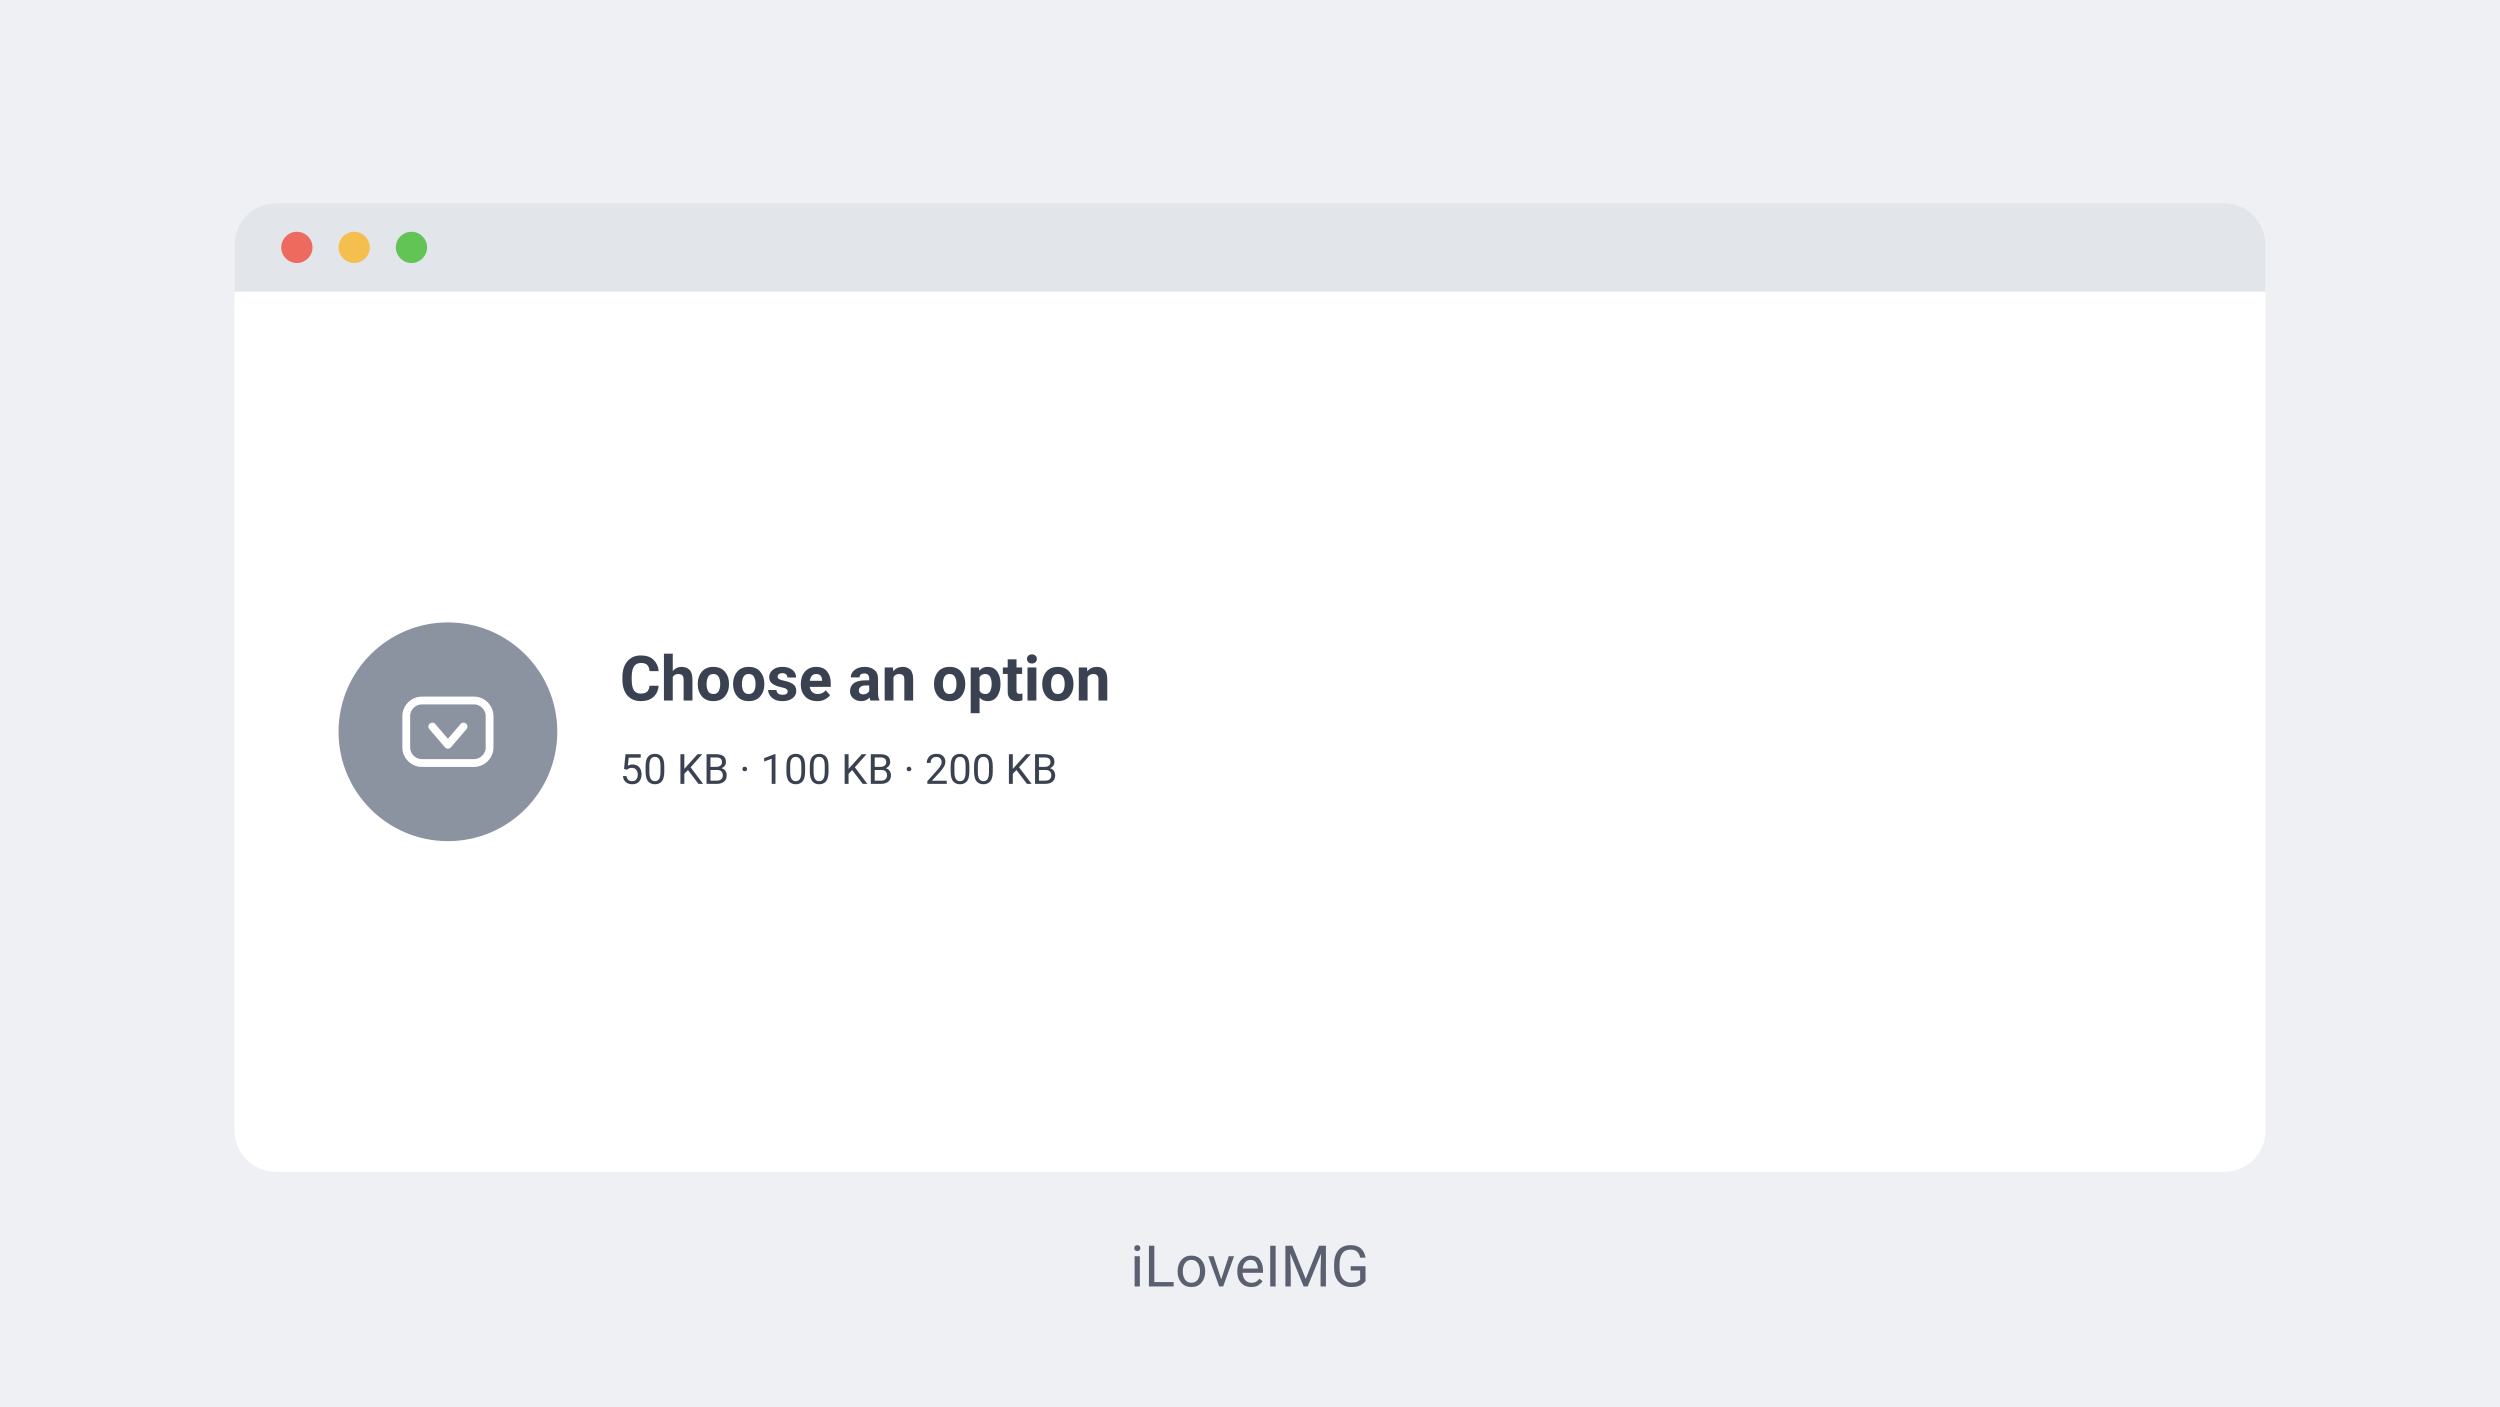
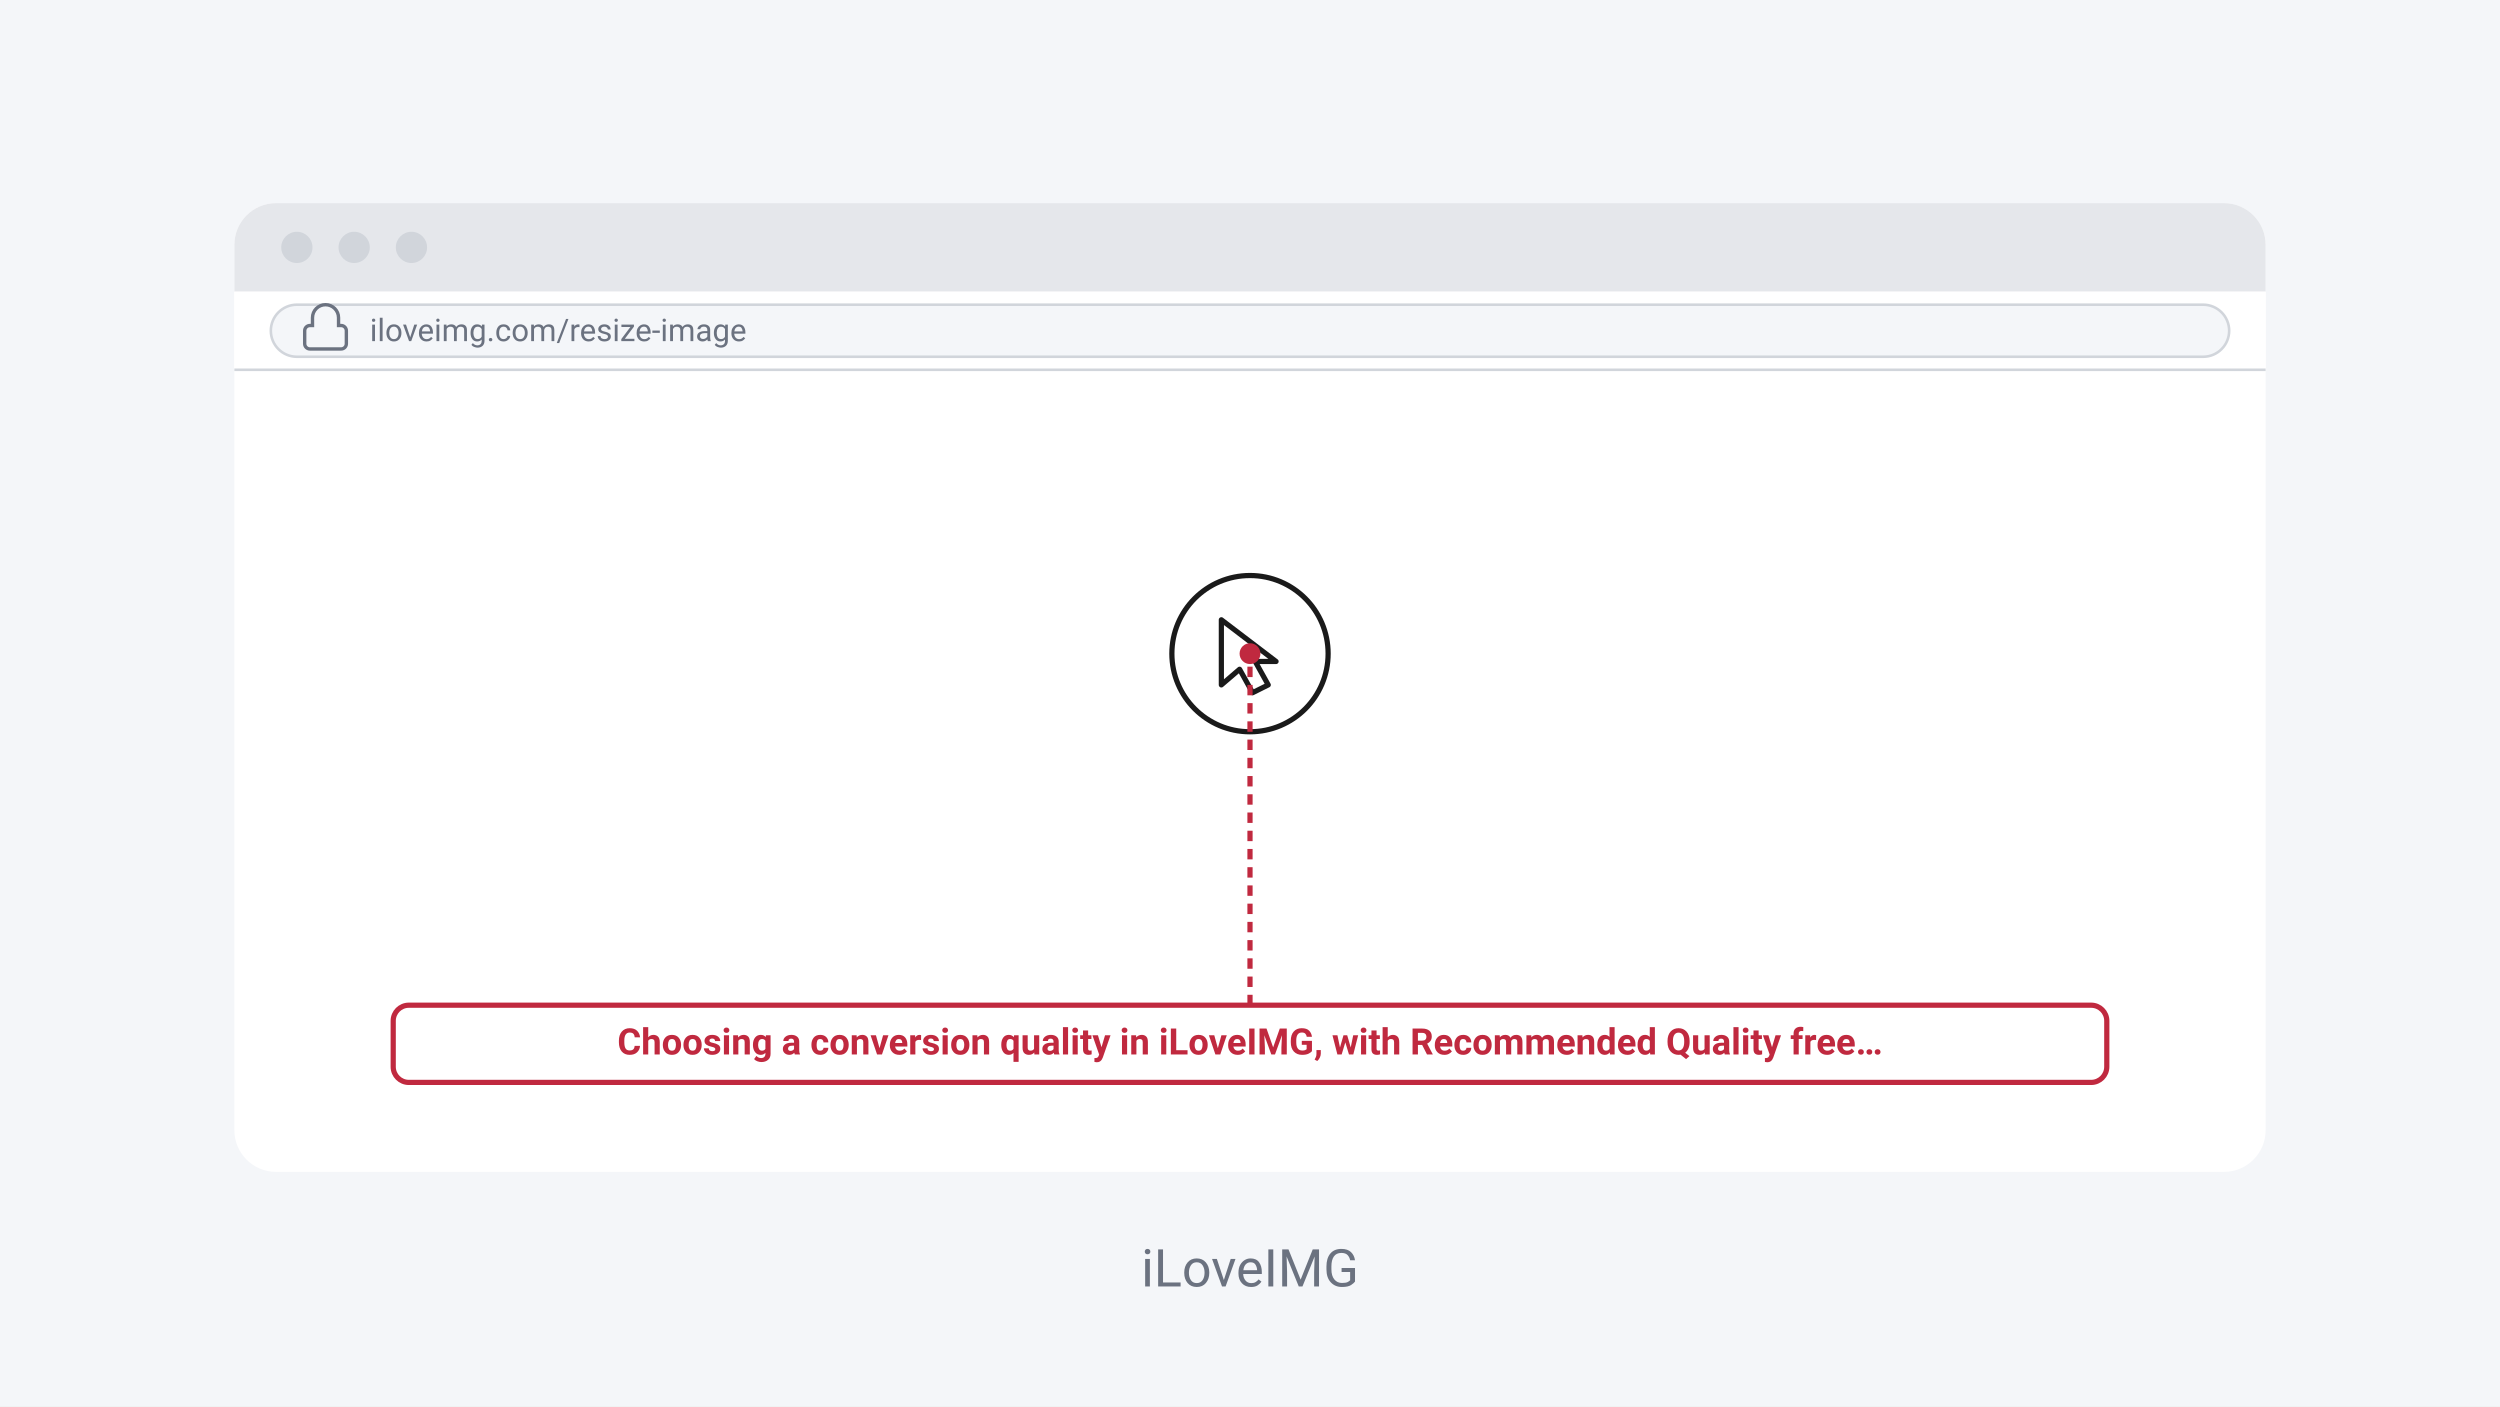
<svg xmlns="http://www.w3.org/2000/svg" width="960" height="540" viewBox="0 0 960 540">
-   <rect width="960" height="540" fill="#EEF0F3" />
+   <rect width="960" height="540" fill="#F4F6F9" />
  <rect x="90" y="78" width="780" height="372" rx="16" fill="#FFFFFF" />
-   <path d="M 90 94 A 16 16 0 0 1 106 78 L 854 78 A 16 16 0 0 1 870 94 L 870 112 L 90 112 Z" fill="#E2E5EA" />
-   <circle cx="114" cy="95" r="6" fill="#ED6A5E" />
-   <circle cx="136" cy="95" r="6" fill="#F4BF4F" />
-   <circle cx="158" cy="95" r="6" fill="#61C454" />
-   <circle cx="172" cy="281" r="42" fill="#8B93A1" />
-   <rect x="156" y="269" width="32" height="24" rx="6" fill="none" stroke="#FFFFFF" stroke-width="3" />
-   <path d="M 166 279 L 172 286 L 178 279" fill="none" stroke="#FFFFFF" stroke-width="3" stroke-linecap="round" stroke-linejoin="round" />
-   <text x="238" y="269" font-family="system-ui, -apple-system, 'Segoe UI', Roboto, sans-serif" font-size="24" font-weight="700" fill="#3A4150">Choose an option</text>
-   <text x="238" y="301" font-family="system-ui, -apple-system, 'Segoe UI', Roboto, sans-serif" font-size="16" font-weight="400" fill="#3A4150">50 KB · 100 KB · 200 KB</text>
-   <text x="480" y="494" text-anchor="middle" font-family="system-ui, -apple-system, 'Segoe UI', Roboto, sans-serif" font-size="22" fill="#5A6070">iLoveIMG</text>
+   <path d="M 90 94 A 16 16 0 0 1 106 78 L 854 78 A 16 16 0 0 1 870 94 L 870 112 L 90 112 Z" fill="#E5E7EB" />
+   <circle cx="114" cy="95" r="6" fill="#D1D5DB" />
+   <circle cx="136" cy="95" r="6" fill="#D1D5DB" />
+   <circle cx="158" cy="95" r="6" fill="#D1D5DB" />
+   <rect x="90" y="112" width="780" height="30" fill="#FFFFFF" />
+   <path d="M 90 142 L 870 142" stroke="#D1D5DB" stroke-width="1" />
+   <rect x="104" y="117" width="752" height="20" rx="10" fill="#F4F6F9" stroke="#D1D5DB" stroke-width="1" />
+   <path d="M 120 122 a 5 5 0 0 1 10 0 v 3 h 1 a 2 2 0 0 1 2 2 v 5 a 2 2 0 0 1 -2 2 h -12 a 2 2 0 0 1 -2 -2 v -5 a 2 2 0 0 1 2 -2 h 1 Z" fill="none" stroke="#6B7280" stroke-width="1.3" />
+   <text x="142" y="131" font-family="system-ui, -apple-system, 'Segoe UI', Roboto, sans-serif" font-size="12" font-weight="400" fill="#6B7280" text-anchor="start">iloveimg.com/resize-image</text>
+   <circle cx="480" cy="251" r="30" fill="#FFFFFF" stroke="#1A1A1A" stroke-width="2" />
+   <path d="M 469 238 L 469 263 L 476 257 L 481 266 L 487 263 L 482 254 L 490 254 Z" fill="#FFFFFF" stroke="#1A1A1A" stroke-width="2" stroke-linejoin="round" />
+   <line x1="480" y1="386" x2="480" y2="251" stroke="#C0293F" stroke-width="2" stroke-dasharray="4,3" />
+   <circle cx="480" cy="251" r="4" fill="#C0293F" />
+   <rect x="150.995" y="386" width="658.01" height="29.65" rx="6" fill="#FFFFFF" stroke="#C0293F" stroke-width="2" />
+   <text x="480" y="404.92" font-family="system-ui, -apple-system, 'Segoe UI', Roboto, sans-serif" font-size="14" font-weight="700" fill="#C0293F" text-anchor="middle">Choosing a conversion quality in iLoveIMG, with Recommended Quality free…</text>
+   <text x="480" y="494" font-family="system-ui, -apple-system, 'Segoe UI', Roboto, sans-serif" font-size="20" font-weight="400" fill="#6B7280" text-anchor="middle">iLoveIMG</text>
</svg>
